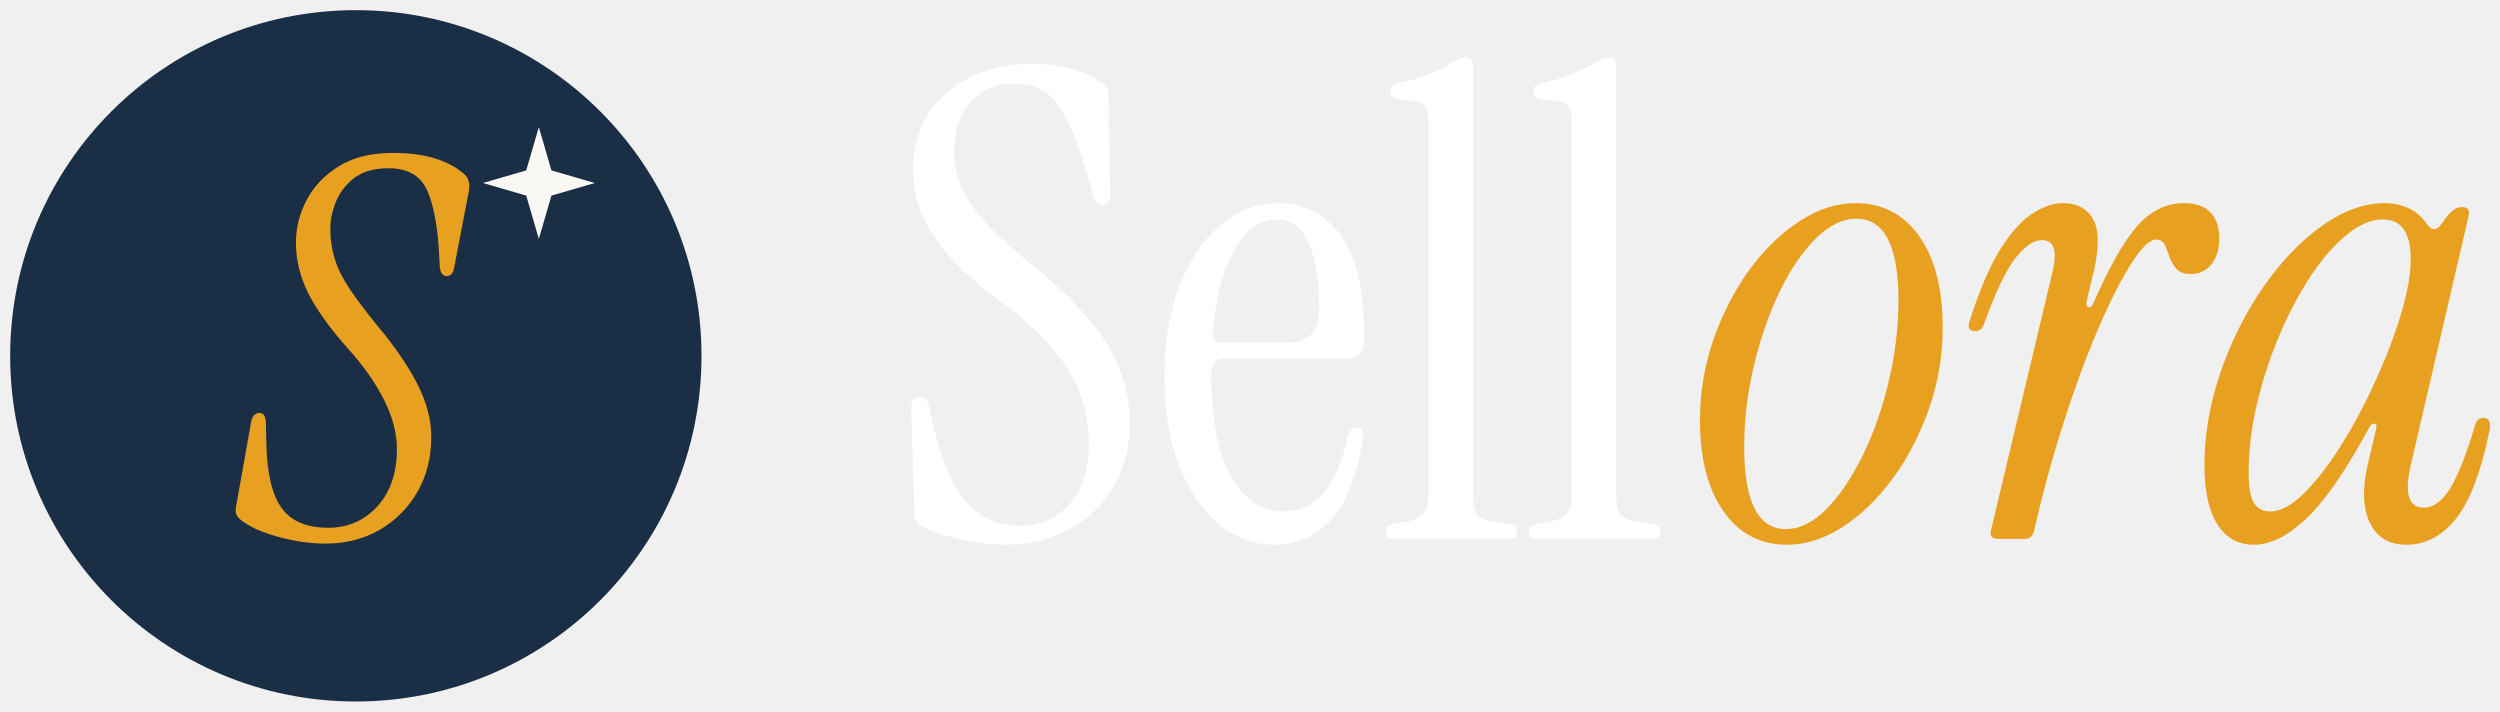
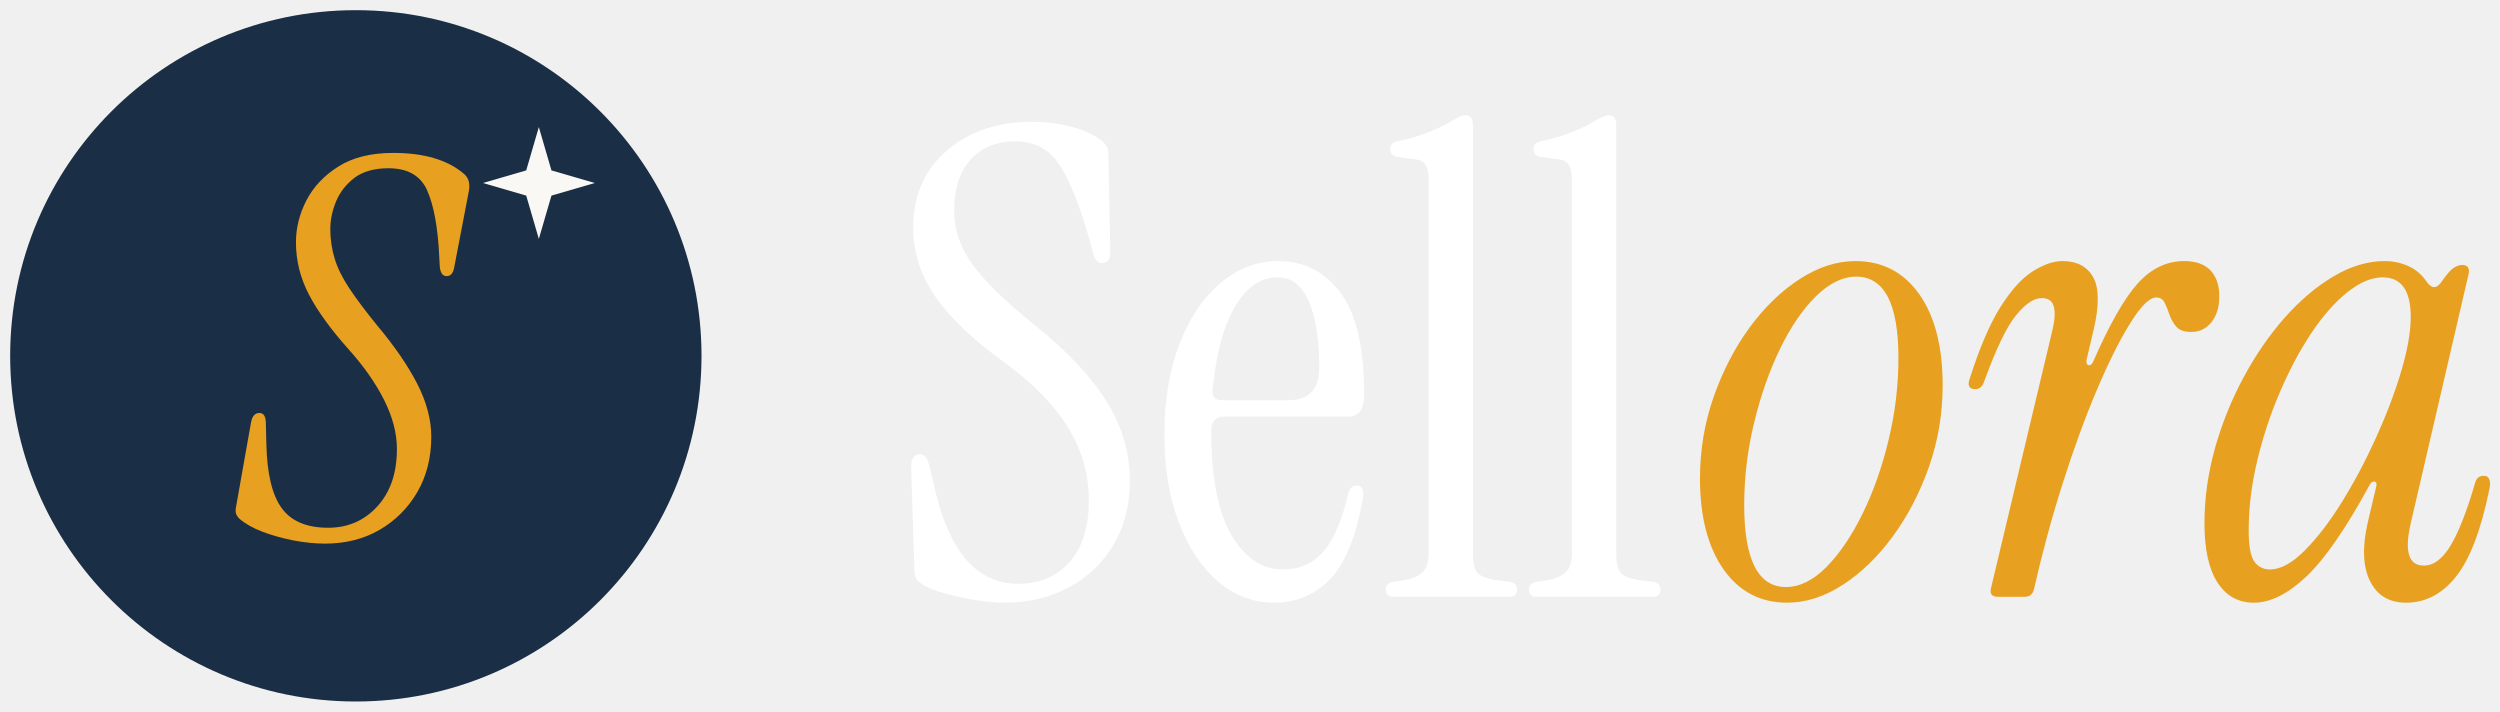
- <svg xmlns="http://www.w3.org/2000/svg" viewBox="-1 5 245.9 70">
-   <circle cx="34" cy="40" r="34" fill="#1A2E45" />
-   <path d="M30.97 58.47Q29.52 58.47 27.88 58.16Q26.24 57.84 24.81 57.30Q23.38 56.75 22.55 56.02Q22.29 55.76 22.21 55.50Q22.13 55.24 22.24 54.72L23.69 46.56Q23.85 45.62 24.52 45.62Q25.15 45.62 25.15 46.66L25.20 48.69Q25.30 53.06 26.71 54.98Q28.11 56.91 31.28 56.91Q34.20 56.91 36.12 54.80Q38.04 52.70 38.04 49.16Q38.04 46.87 36.80 44.38Q35.55 41.88 33.31 39.38Q30.66 36.42 29.39 33.98Q28.11 31.53 28.11 28.83Q28.11 26.70 29.15 24.69Q30.19 22.69 32.30 21.37Q34.40 20.04 37.68 20.04Q42.20 20.04 44.60 22.07Q45.32 22.64 45.12 23.78L43.66 31.38Q43.50 32.16 42.93 32.16Q42.36 32.16 42.26 31.27L42.20 30.18Q42 25.97 41.03 23.76Q40.07 21.55 37.21 21.55Q35.13 21.55 33.88 22.48Q32.64 23.42 32.06 24.80Q31.49 26.18 31.49 27.53Q31.49 29.04 31.91 30.41Q32.32 31.79 33.34 33.33Q34.35 34.86 36.12 37.04Q38.62 40.01 40.02 42.71Q41.42 45.42 41.42 47.96Q41.42 51.03 40.05 53.40Q38.67 55.76 36.33 57.12Q33.99 58.47 30.97 58.47" fill="#E8A020" />
-   <polygon points="52.00,17.50 53.24,21.76 57.50,23.00 53.24,24.24 52.00,28.50 50.76,24.24 46.50,23.00 50.76,21.76" fill="#FAF8F4" />
+ <svg xmlns="http://www.w3.org/2000/svg" viewBox="-1 -0.7 245.9 70">
+   <circle cx="34" cy="34.3" r="34" fill="#1A2E45" />
+   <path d="M30.97 52.77Q29.52 52.77 27.88 52.46Q26.24 52.14 24.81 51.60Q23.38 51.05 22.55 50.32Q22.29 50.06 22.21 49.80Q22.13 49.54 22.24 49.02L23.69 40.86Q23.85 39.92 24.52 39.92Q25.15 39.92 25.15 40.96L25.20 42.99Q25.30 47.36 26.71 49.28Q28.11 51.21 31.28 51.21Q34.20 51.21 36.12 49.10Q38.04 47 38.04 43.46Q38.04 41.17 36.80 38.68Q35.55 36.18 33.31 33.68Q30.66 30.72 29.39 28.28Q28.11 25.83 28.11 23.13Q28.11 21 29.15 18.99Q30.19 16.99 32.30 15.67Q34.40 14.34 37.68 14.34Q42.20 14.34 44.60 16.37Q45.32 16.94 45.12 18.08L43.66 25.68Q43.50 26.46 42.93 26.46Q42.36 26.46 42.26 25.57L42.20 24.48Q42 20.27 41.03 18.06Q40.07 15.85 37.21 15.85Q35.13 15.85 33.88 16.78Q32.64 17.72 32.06 19.10Q31.49 20.48 31.49 21.83Q31.49 23.34 31.91 24.71Q32.32 26.09 33.34 27.63Q34.35 29.16 36.12 31.34Q38.62 34.31 40.02 37.01Q41.42 39.72 41.42 42.26Q41.42 45.33 40.05 47.70Q38.67 50.06 36.33 51.42Q33.99 52.77 30.97 52.77" fill="#E8A020" />
+   <polygon points="52.00,11.80 53.24,16.06 57.50,17.30 53.24,18.54 52.00,22.80 50.76,18.54 46.50,17.30 50.76,16.06" fill="#FAF8F4" />
  <path d="M97.78 58.58Q96.50 58.58 94.93 58.32Q93.36 58.06 91.98 57.68Q90.61 57.30 89.84 56.85Q89.39 56.59 89.17 56.30Q88.94 56.02 88.94 55.31L88.62 45.26Q88.62 43.98 89.46 43.98Q90.16 43.98 90.42 45.14L90.99 47.57Q93.17 56.72 99.12 56.72Q102.32 56.72 104.21 54.58Q106.10 52.43 106.10 48.53Q106.10 44.75 104.14 41.49Q102.19 38.22 97.90 35.02Q93.17 31.63 90.99 28.46Q88.82 25.30 88.82 21.71Q88.82 16.98 92.11 14.13Q95.41 11.28 100.53 11.28Q102.45 11.28 104.24 11.73Q106.03 12.18 107.18 13.01Q107.57 13.26 107.79 13.58Q108.02 13.90 108.02 14.42L108.21 24.08Q108.21 25.17 107.38 25.17Q106.80 25.17 106.54 24.27L106.10 22.67Q104.69 17.74 103.18 15.47Q101.68 13.20 98.86 13.20Q96.11 13.20 94.48 14.99Q92.85 16.78 92.85 20.05Q92.85 22.80 94.64 25.30Q96.43 27.79 100.91 31.38Q105.71 35.28 107.92 38.90Q110.13 42.51 110.13 46.61Q110.13 50.19 108.53 52.88Q106.93 55.57 104.14 57.07Q101.36 58.58 97.78 58.58" fill="#FFFFFF" />
  <path d="M124.35 58.58Q121.27 58.58 118.84 56.53Q116.41 54.48 114.97 50.74Q113.53 46.99 113.53 42.06Q113.53 37.01 115 33.17Q116.47 29.33 119.03 27.15Q121.59 24.98 124.73 24.98Q128.51 24.98 130.84 28.08Q133.18 31.18 133.18 38.16Q133.18 40.27 131.58 40.27L119.42 40.27Q118.14 40.27 118.14 41.74Q118.14 48.53 120.12 51.92Q122.11 55.31 125.18 55.31Q127.61 55.31 129.15 53.58Q130.68 51.86 131.64 47.76Q131.83 47.06 132.47 47.06Q133.24 47.06 133.05 48.34Q132.03 54.03 129.79 56.30Q127.55 58.58 124.35 58.58M119.23 38.67L125.69 38.67Q128.76 38.67 128.76 35.47Q128.76 31.31 127.74 28.94Q126.71 26.58 124.67 26.58Q122.17 26.58 120.47 29.46Q118.78 32.34 118.27 37.65Q118.14 38.67 119.23 38.67" fill="#FFFFFF" />
  <path d="M147.46 58L136.07 58Q135.30 58 135.30 57.30Q135.30 56.66 136 56.53L136.90 56.40Q138.24 56.21 138.88 55.63Q139.52 55.06 139.52 53.71L139.52 17.04Q139.52 15.89 139.17 15.44Q138.82 14.99 137.92 14.93L136.45 14.74Q135.75 14.61 135.75 13.97Q135.75 13.33 136.45 13.20Q138.24 12.82 139.52 12.30Q140.80 11.79 141.64 11.28Q142.66 10.64 143.17 10.64Q143.88 10.64 143.88 11.66L143.88 53.71Q143.88 55.06 144.29 55.60Q144.71 56.14 146.05 56.34L147.52 56.53Q148.23 56.66 148.23 57.30Q148.23 58 147.46 58" fill="#FFFFFF" />
  <path d="M161.55 58L150.16 58Q149.39 58 149.39 57.30Q149.39 56.66 150.09 56.53L150.99 56.40Q152.33 56.21 152.97 55.63Q153.61 55.06 153.61 53.71L153.61 17.04Q153.61 15.89 153.26 15.44Q152.91 14.99 152.01 14.93L150.54 14.74Q149.84 14.61 149.84 13.97Q149.84 13.33 150.54 13.20Q152.33 12.82 153.61 12.30Q154.89 11.79 155.73 11.28Q156.75 10.64 157.26 10.64Q157.97 10.64 157.97 11.66L157.97 53.71Q157.97 55.06 158.38 55.60Q158.80 56.14 160.14 56.34L161.61 56.53Q162.32 56.66 162.32 57.30Q162.32 58 161.55 58" fill="#FFFFFF" />
  <path d="M174.78 58.58Q170.82 58.58 168.51 55.28Q166.21 51.98 166.21 46.35Q166.21 42.19 167.55 38.35Q168.90 34.51 171.10 31.50Q173.31 28.50 176.03 26.74Q178.75 24.98 181.50 24.98Q185.47 24.98 187.78 28.24Q190.08 31.50 190.08 37.20Q190.08 41.36 188.74 45.20Q187.39 49.04 185.18 52.05Q182.98 55.06 180.26 56.82Q177.54 58.58 174.78 58.58M174.66 57.04Q176.70 57.04 178.66 55.06Q180.61 53.07 182.21 49.81Q183.81 46.54 184.77 42.54Q185.73 38.54 185.73 34.51Q185.73 26.51 181.57 26.51Q179.58 26.51 177.60 28.46Q175.62 30.42 174.05 33.68Q172.48 36.94 171.52 40.94Q170.56 44.94 170.56 48.98Q170.56 57.04 174.66 57.04" fill="#E8A020" />
  <path d="M198.15 58L195.53 58Q194.63 58 194.83 57.17L200.91 31.63Q201.23 30.22 201 29.42Q200.78 28.62 199.82 28.62Q198.67 28.62 197.29 30.32Q195.91 32.02 194.19 36.75Q193.93 37.58 193.29 37.58Q192.33 37.58 192.78 36.43Q194.19 32.02 195.75 29.52Q197.32 27.02 198.92 26Q200.52 24.98 201.87 24.98Q203.98 24.98 204.87 26.54Q205.77 28.11 204.94 31.70L204.23 34.70Q204.17 35.15 204.43 35.22Q204.68 35.28 204.87 34.90Q207.31 29.33 209.29 27.15Q211.27 24.98 213.83 24.98Q215.56 24.98 216.43 25.90Q217.29 26.83 217.29 28.43Q217.29 30.03 216.52 30.99Q215.75 31.95 214.54 31.95Q213.51 31.95 213.07 31.44Q212.62 30.93 212.39 30.26Q212.17 29.58 211.91 29.07Q211.66 28.56 211.08 28.56Q210.12 28.56 208.59 30.99Q207.05 33.42 205.29 37.55Q203.53 41.68 201.90 46.80Q200.27 51.92 199.05 57.30Q198.86 58 198.15 58" fill="#E8A020" />
  <path d="M220.69 58.58Q218.39 58.58 217.11 56.59Q215.83 54.61 215.83 50.77Q215.83 47.12 216.85 43.44Q217.88 39.76 219.67 36.43Q221.46 33.10 223.73 30.54Q226 27.98 228.53 26.48Q231.06 24.98 233.56 24.98Q234.77 24.98 235.86 25.46Q236.95 25.94 237.65 26.96Q238.04 27.54 238.42 27.54Q238.80 27.54 239.19 26.96Q239.89 25.94 240.34 25.65Q240.79 25.36 241.17 25.36Q242 25.36 241.81 26.26L236.12 50.77Q235.16 54.93 237.40 54.93Q238.87 54.93 240.05 52.94Q241.24 50.96 242.45 46.80Q242.64 46.10 243.28 46.10Q243.73 46.10 243.86 46.48Q243.99 46.86 243.86 47.38Q242.64 53.39 240.60 55.98Q238.55 58.58 235.67 58.58Q233.17 58.58 232.12 56.46Q231.06 54.35 231.89 50.70L232.72 47.18Q232.85 46.74 232.56 46.67Q232.28 46.61 232.08 46.99Q228.56 53.46 225.84 56.02Q223.12 58.58 220.69 58.58M222.29 55.31Q223.83 55.31 225.68 53.46Q227.54 51.60 229.36 48.66Q231.19 45.71 232.72 42.32Q234.26 38.93 235.19 35.79Q236.12 32.66 236.12 30.48Q236.12 26.58 233.36 26.58Q231.70 26.58 229.84 28.08Q227.99 29.58 226.29 32.14Q224.60 34.70 223.22 37.94Q221.84 41.17 221.01 44.66Q220.18 48.14 220.18 51.47Q220.18 53.71 220.72 54.51Q221.27 55.31 222.29 55.31" fill="#E8A020" />
</svg>
